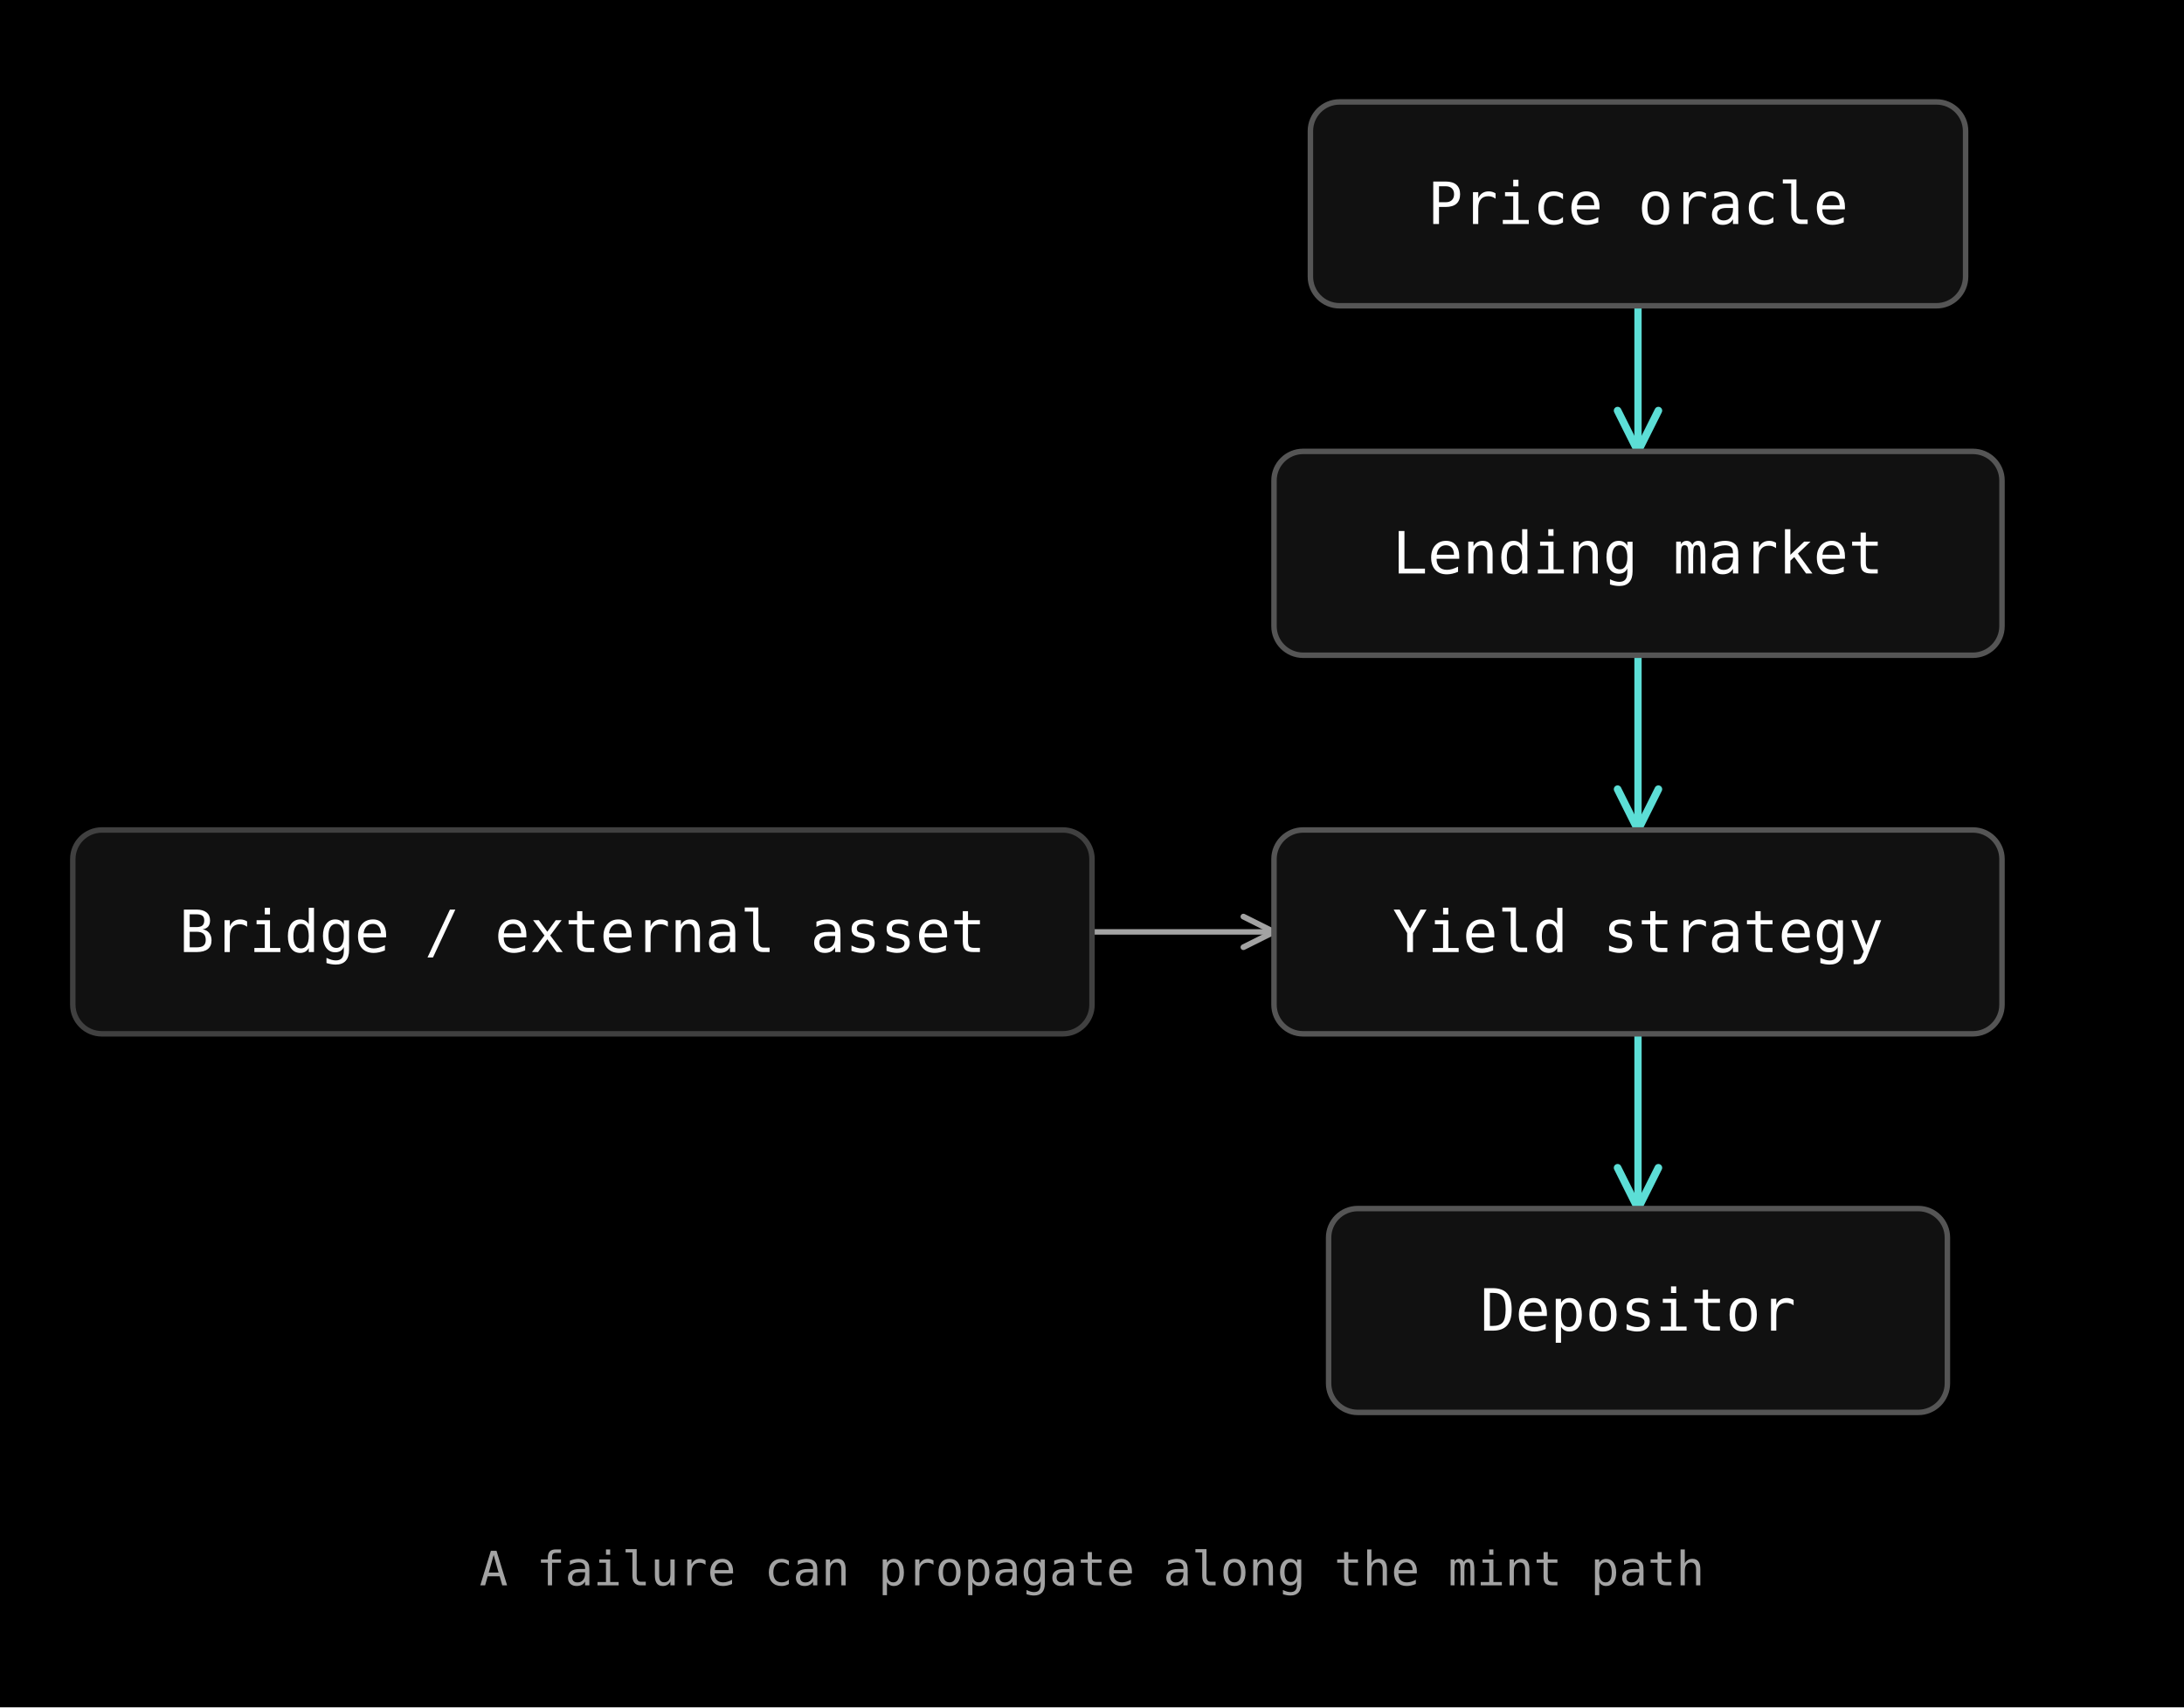
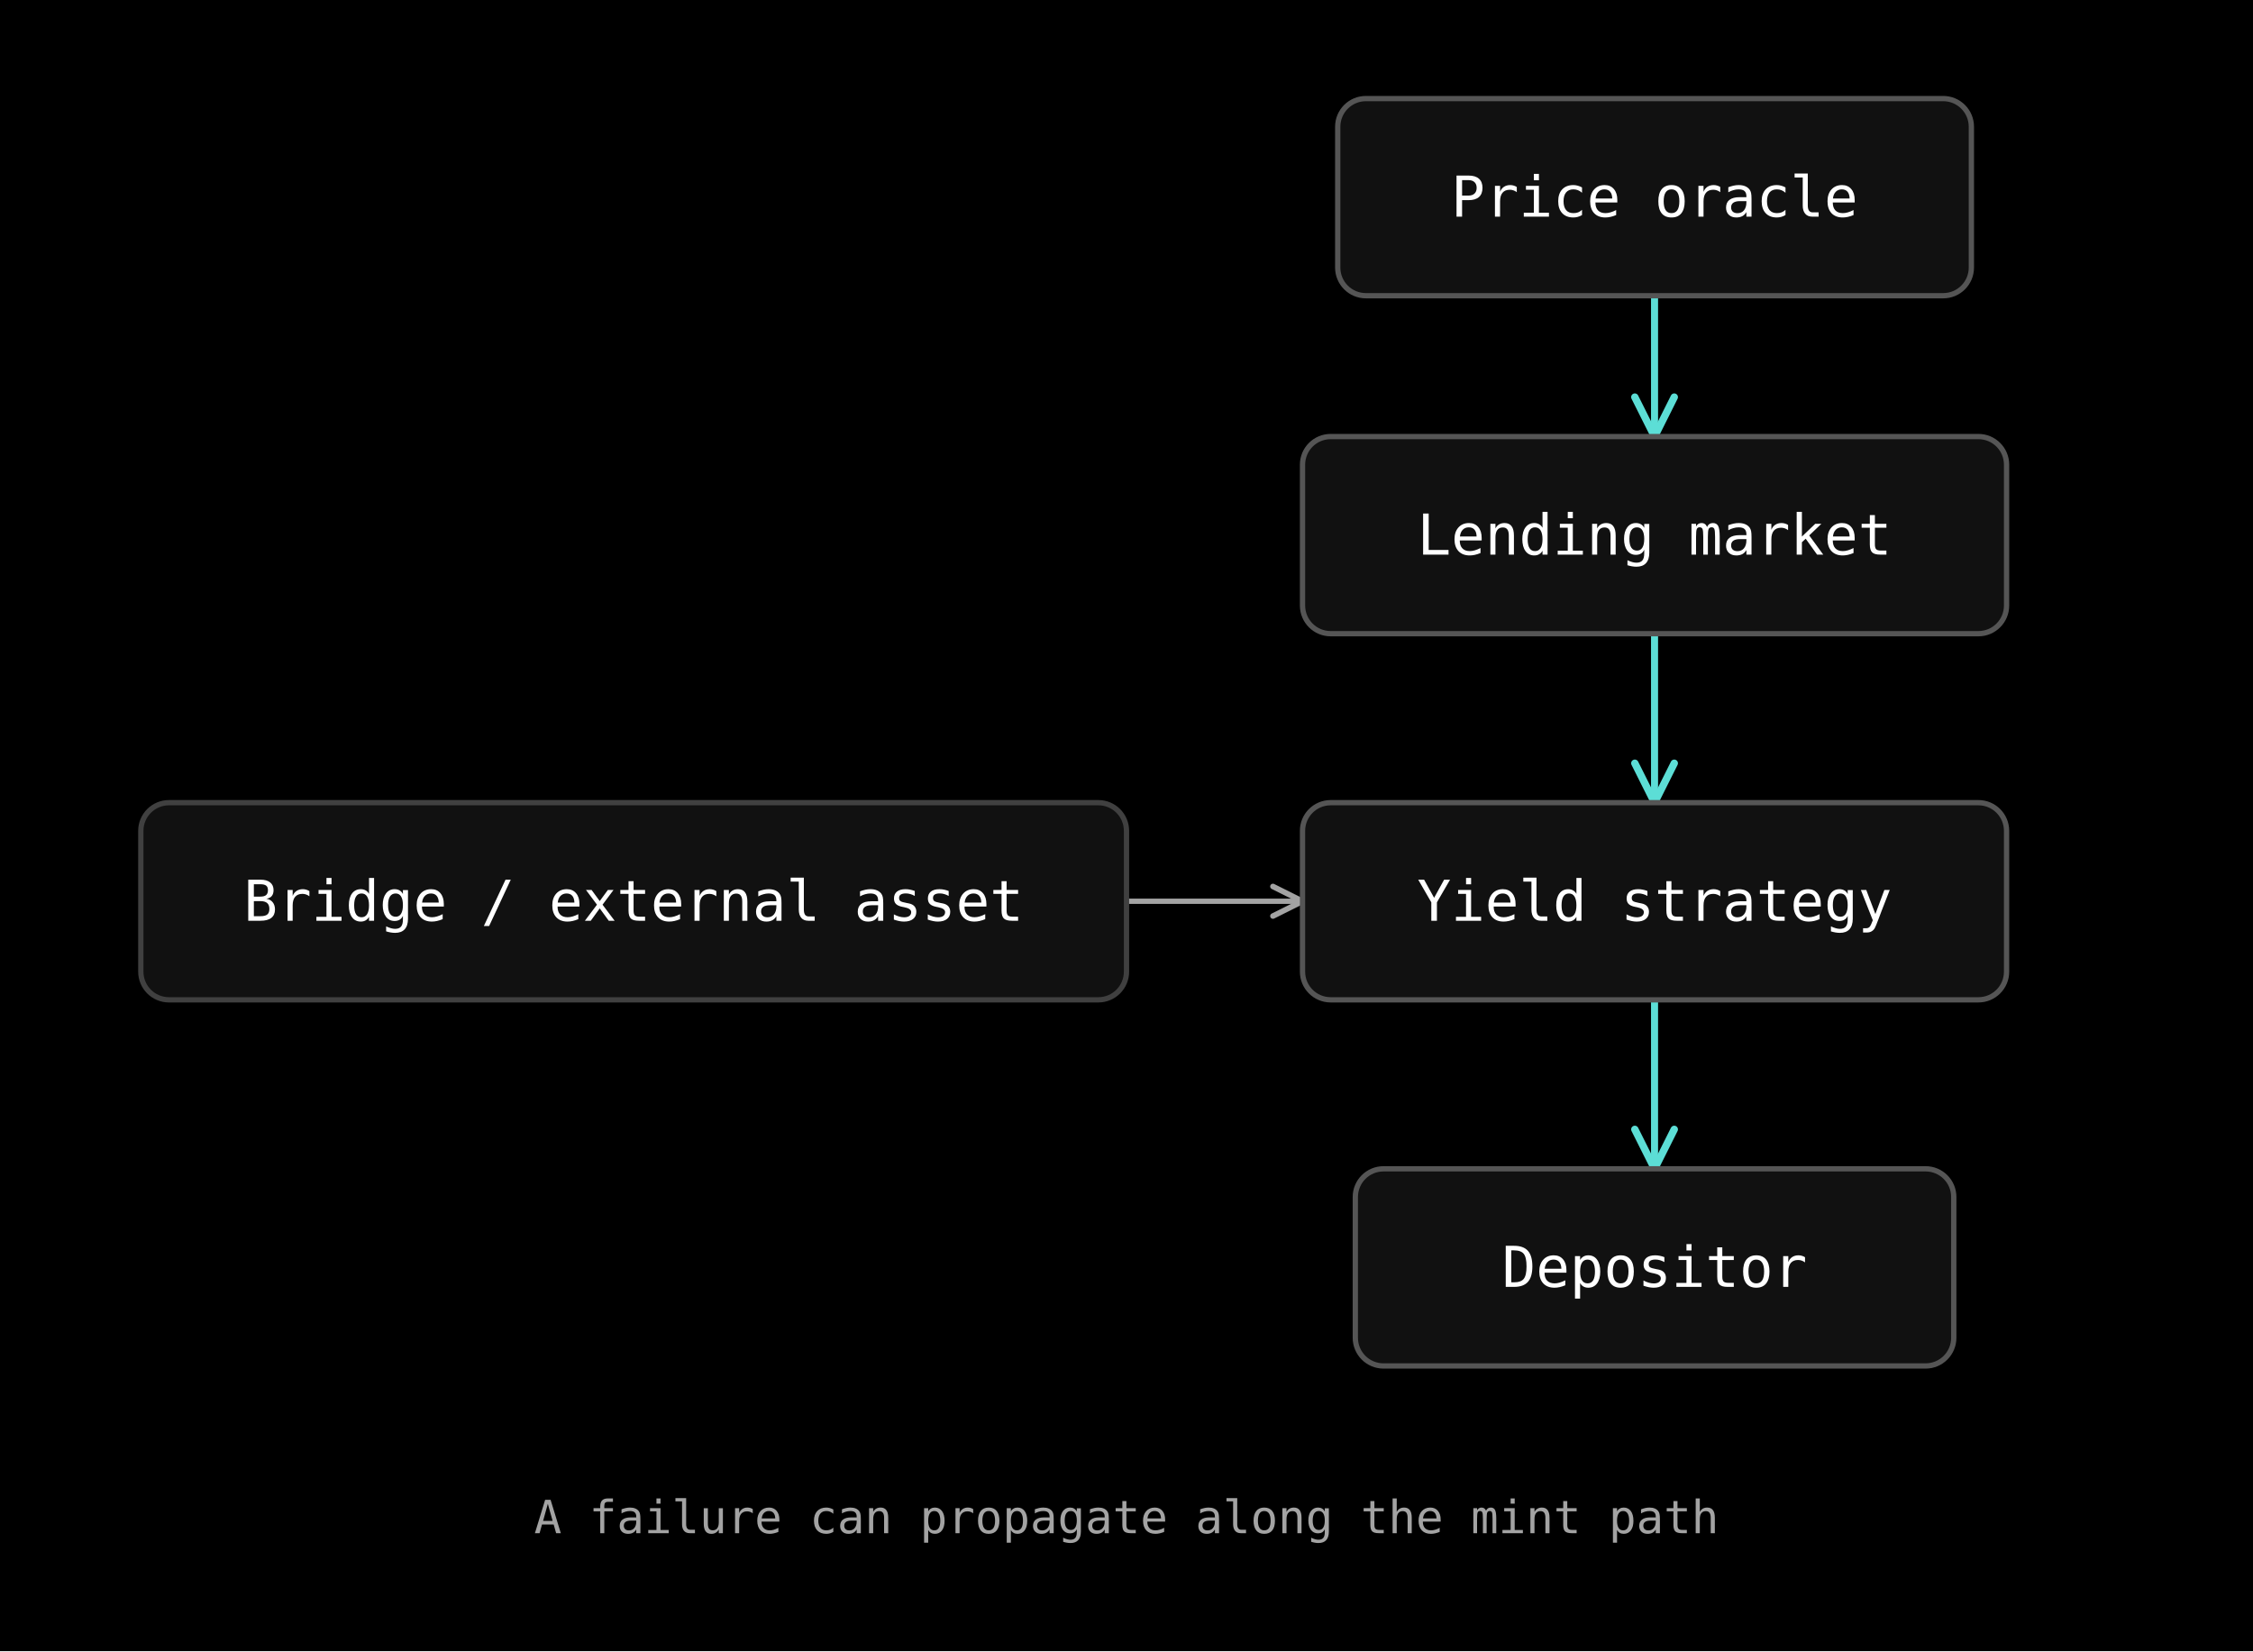
- <svg xmlns="http://www.w3.org/2000/svg" width="600" height="469" viewBox="0 0 600 469" role="img" aria-labelledby="title desc">
+ <svg xmlns="http://www.w3.org/2000/svg" width="640" height="469" viewBox="0 0 640 469" role="img" aria-labelledby="title desc">
  <defs>
    <marker id="arrow-mint" viewBox="0 0 10 10" refX="9" refY="5" markerWidth="7" markerHeight="7" orient="auto">
      <path d="M1 1L9 5L1 9" fill="none" stroke="#5cded6" stroke-width="1.5" stroke-linecap="round" stroke-linejoin="round" />
    </marker>
    <marker id="arrow-gray" viewBox="0 0 10 10" refX="9" refY="5" markerWidth="7" markerHeight="7" orient="auto">
      <path d="M1 1L9 5L1 9" fill="none" stroke="#a3a3a3" stroke-width="1.5" stroke-linecap="round" stroke-linejoin="round" />
    </marker>
    <marker id="arrow-white" viewBox="0 0 10 10" refX="9" refY="5" markerWidth="7" markerHeight="7" orient="auto">
      <path d="M1 1L9 5L1 9" fill="none" stroke="#ffffff" stroke-width="1.5" stroke-linecap="round" stroke-linejoin="round" />
    </marker>
  </defs>
-   <rect width="600" height="469" fill="#000000" />
-   <g font-family="ui-monospace, SFMono-Regular, Menlo, Monaco, Consolas, monospace">
-     <path d="M450 84L450 124" fill="none" stroke="#5cded6" stroke-width="2" stroke-linecap="round" stroke-linejoin="round" marker-end="url(#arrow-mint)" />
-     <path d="M450 180L450 228" fill="none" stroke="#5cded6" stroke-width="2" stroke-linecap="round" stroke-linejoin="round" marker-end="url(#arrow-mint)" />
-     <path d="M300 256L350 256" fill="none" stroke="#a3a3a3" stroke-width="1.5" stroke-linecap="round" stroke-linejoin="round" marker-end="url(#arrow-gray)" />
-     <path d="M450 284L450 332" fill="none" stroke="#5cded6" stroke-width="2" stroke-linecap="round" stroke-linejoin="round" marker-end="url(#arrow-mint)" />
-     <g class="node">
-       <rect x="360" y="28" width="180" height="56" rx="8" fill="#111111" stroke="#555555" stroke-width="1.5" />
-       <text x="450" y="56" text-anchor="middle" dominant-baseline="central" font-size="16" fill="#ffffff">Price oracle</text>
+   <rect width="640" height="469" fill="#000000" />
+   <g transform="translate(20 0)">
+     <g font-family="ui-monospace, SFMono-Regular, Menlo, Monaco, Consolas, monospace">
+       <path d="M450 84L450 124" fill="none" stroke="#5cded6" stroke-width="2" stroke-linecap="round" stroke-linejoin="round" marker-end="url(#arrow-mint)" />
+       <path d="M450 180L450 228" fill="none" stroke="#5cded6" stroke-width="2" stroke-linecap="round" stroke-linejoin="round" marker-end="url(#arrow-mint)" />
+       <path d="M300 256L350 256" fill="none" stroke="#a3a3a3" stroke-width="1.5" stroke-linecap="round" stroke-linejoin="round" marker-end="url(#arrow-gray)" />
+       <path d="M450 284L450 332" fill="none" stroke="#5cded6" stroke-width="2" stroke-linecap="round" stroke-linejoin="round" marker-end="url(#arrow-mint)" />
+       <g class="node">
+         <rect x="360" y="28" width="180" height="56" rx="8" fill="#111111" stroke="#555555" stroke-width="1.5" />
+         <text x="450" y="56" text-anchor="middle" dominant-baseline="central" font-size="16" fill="#ffffff">Price oracle</text>
+       </g>
+       <g class="node">
+         <rect x="350" y="124" width="200" height="56" rx="8" fill="#111111" stroke="#555555" stroke-width="1.5" />
+         <text x="450" y="152" text-anchor="middle" dominant-baseline="central" font-size="16" fill="#ffffff">Lending market</text>
+       </g>
+       <g class="node">
+         <rect x="20" y="228" width="280" height="56" rx="8" fill="#111111" stroke="#404040" stroke-width="1.5" />
+         <text x="160" y="256" text-anchor="middle" dominant-baseline="central" font-size="16" fill="#ffffff">Bridge / external asset</text>
+       </g>
+       <g class="node">
+         <rect x="350" y="228" width="200" height="56" rx="8" fill="#111111" stroke="#555555" stroke-width="1.5" />
+         <text x="450" y="256" text-anchor="middle" dominant-baseline="central" font-size="16" fill="#ffffff">Yield strategy</text>
+       </g>
+       <g class="node">
+         <rect x="365" y="332" width="170" height="56" rx="8" fill="#111111" stroke="#555555" stroke-width="1.5" />
+         <text x="450" y="360" text-anchor="middle" dominant-baseline="central" font-size="16" fill="#ffffff">Depositor</text>
+       </g>
+       <text class="note" x="300" y="431" text-anchor="middle" dominant-baseline="central" font-size="13" fill="#a3a3a3">A failure can propagate along the mint path</text>
    </g>
-     <g class="node">
-       <rect x="350" y="124" width="200" height="56" rx="8" fill="#111111" stroke="#555555" stroke-width="1.5" />
-       <text x="450" y="152" text-anchor="middle" dominant-baseline="central" font-size="16" fill="#ffffff">Lending market</text>
-     </g>
-     <g class="node">
-       <rect x="20" y="228" width="280" height="56" rx="8" fill="#111111" stroke="#404040" stroke-width="1.5" />
-       <text x="160" y="256" text-anchor="middle" dominant-baseline="central" font-size="16" fill="#ffffff">Bridge / external asset</text>
-     </g>
-     <g class="node">
-       <rect x="350" y="228" width="200" height="56" rx="8" fill="#111111" stroke="#555555" stroke-width="1.5" />
-       <text x="450" y="256" text-anchor="middle" dominant-baseline="central" font-size="16" fill="#ffffff">Yield strategy</text>
-     </g>
-     <g class="node">
-       <rect x="365" y="332" width="170" height="56" rx="8" fill="#111111" stroke="#555555" stroke-width="1.5" />
-       <text x="450" y="360" text-anchor="middle" dominant-baseline="central" font-size="16" fill="#ffffff">Depositor</text>
-     </g>
-     <text class="note" x="300" y="431" text-anchor="middle" dominant-baseline="central" font-size="13" fill="#a3a3a3">A failure can propagate along the mint path</text>
  </g>
</svg>
